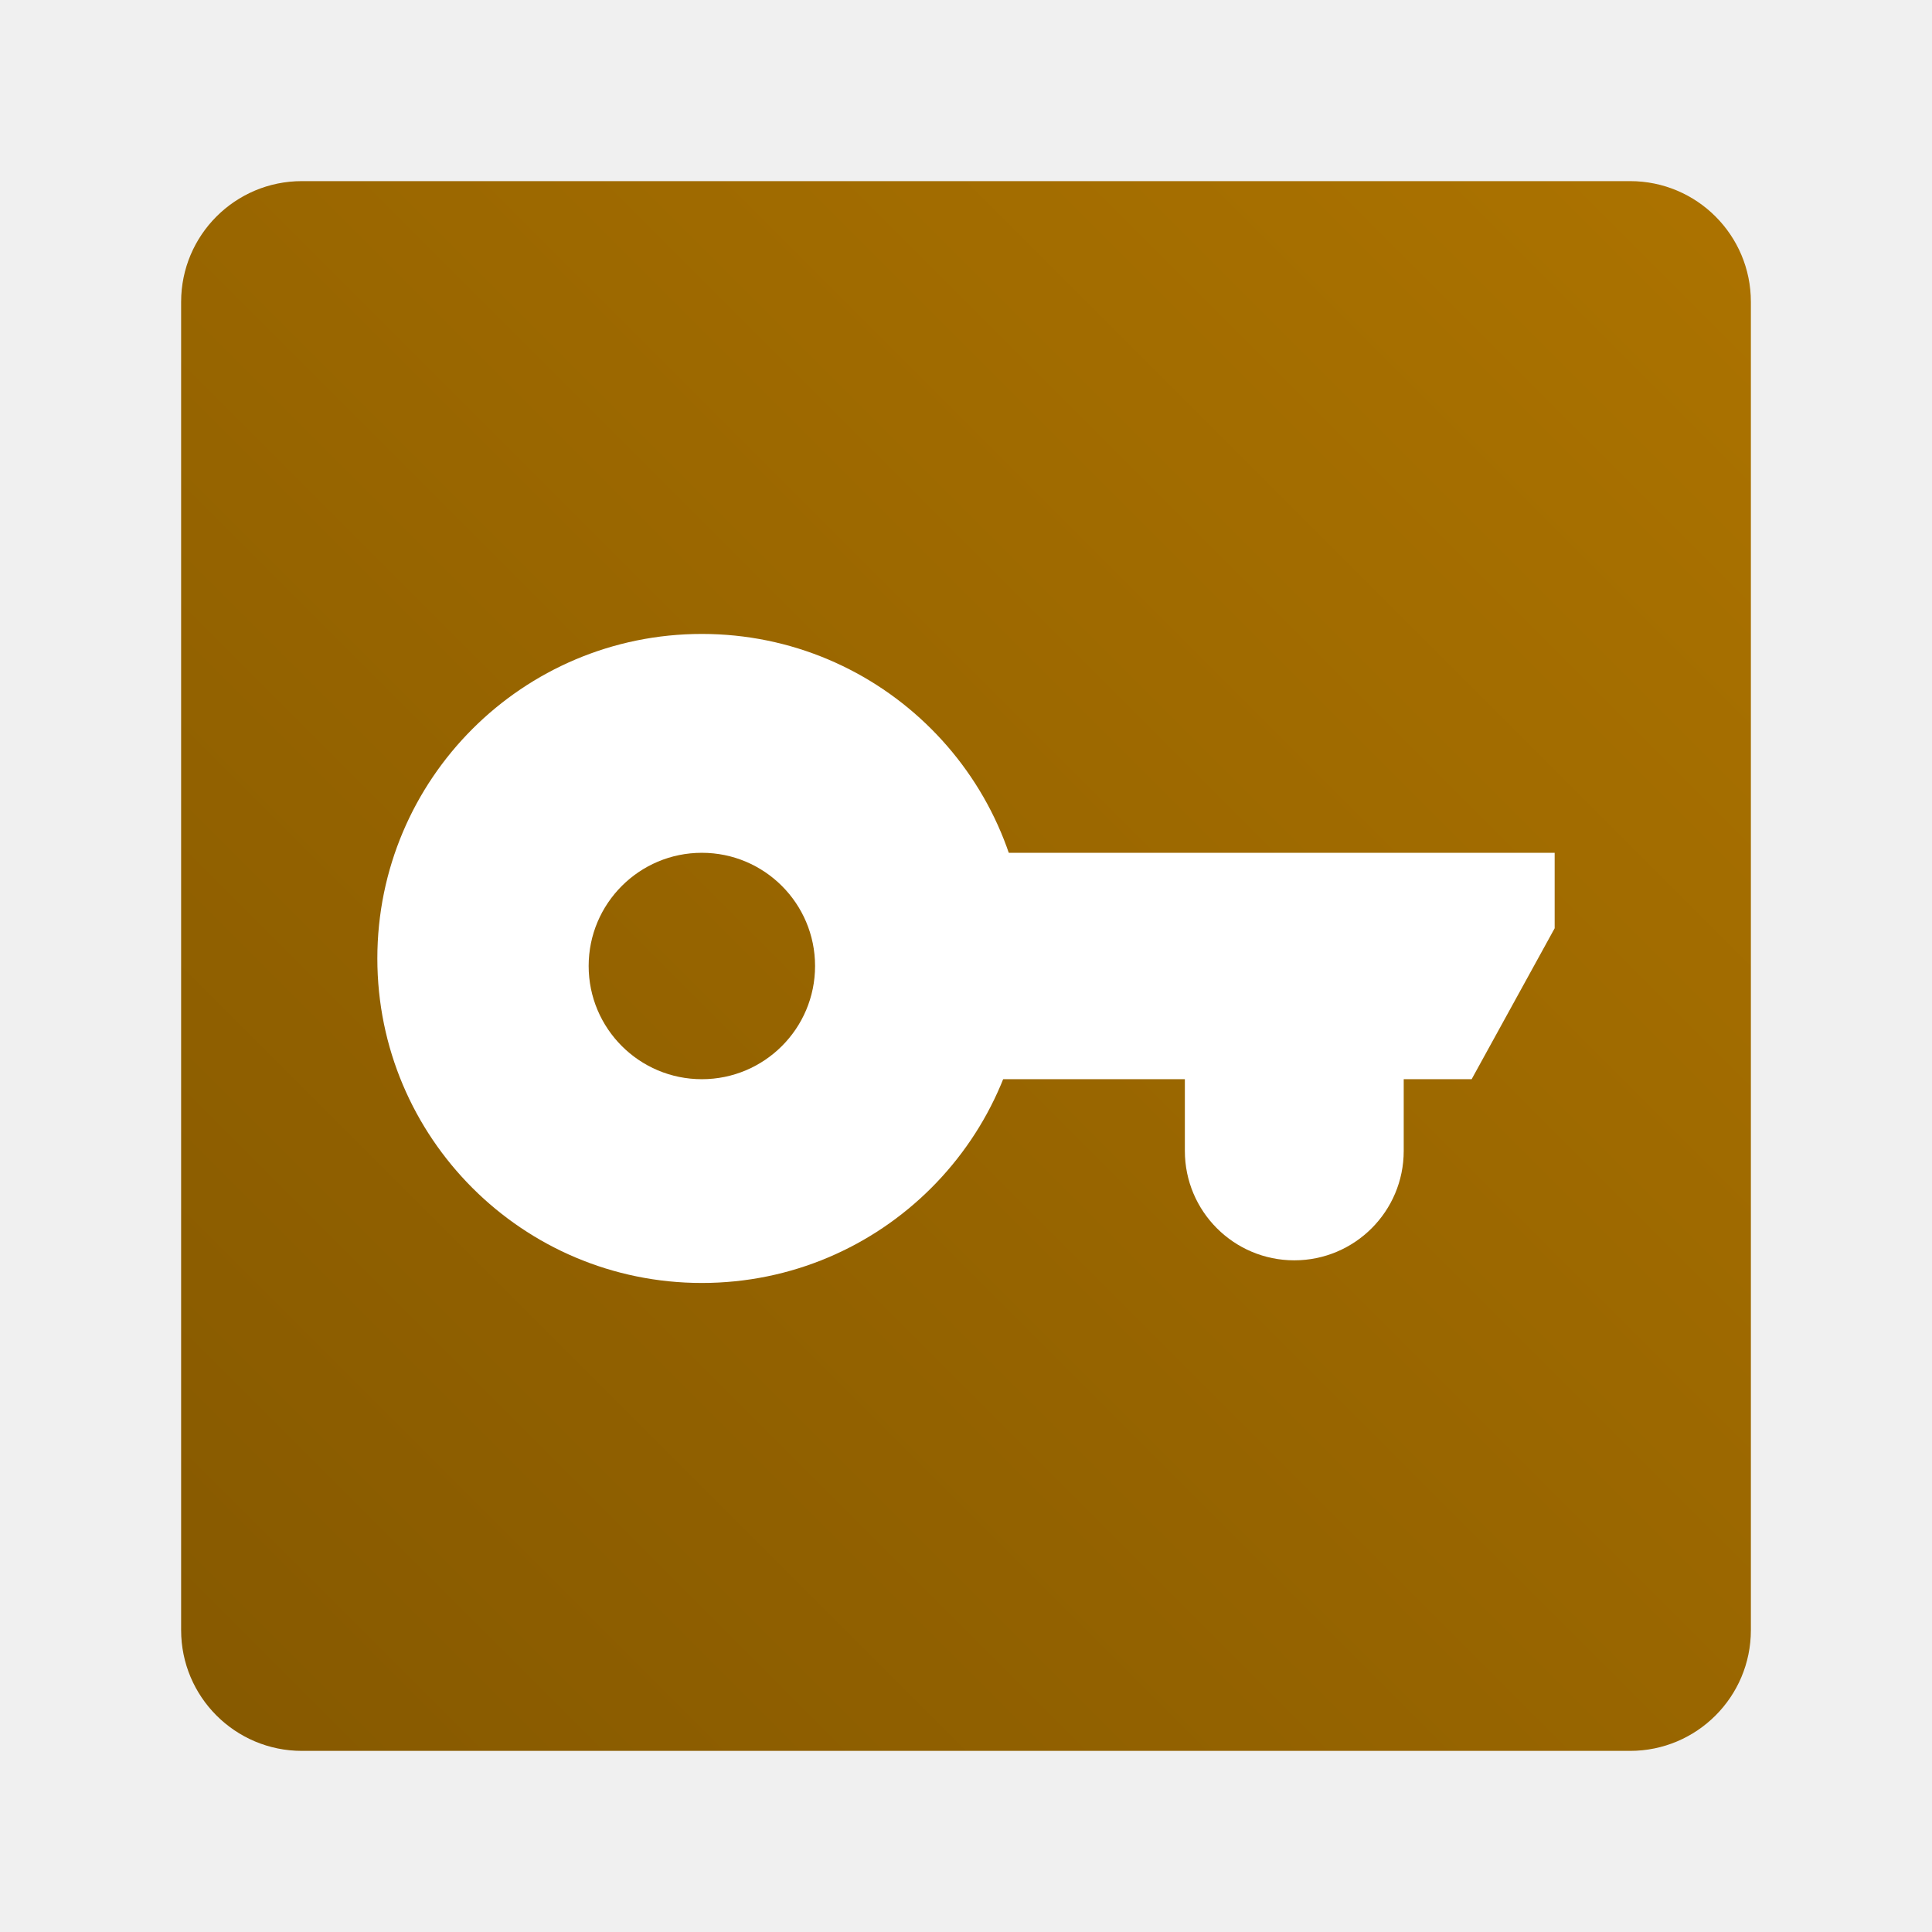
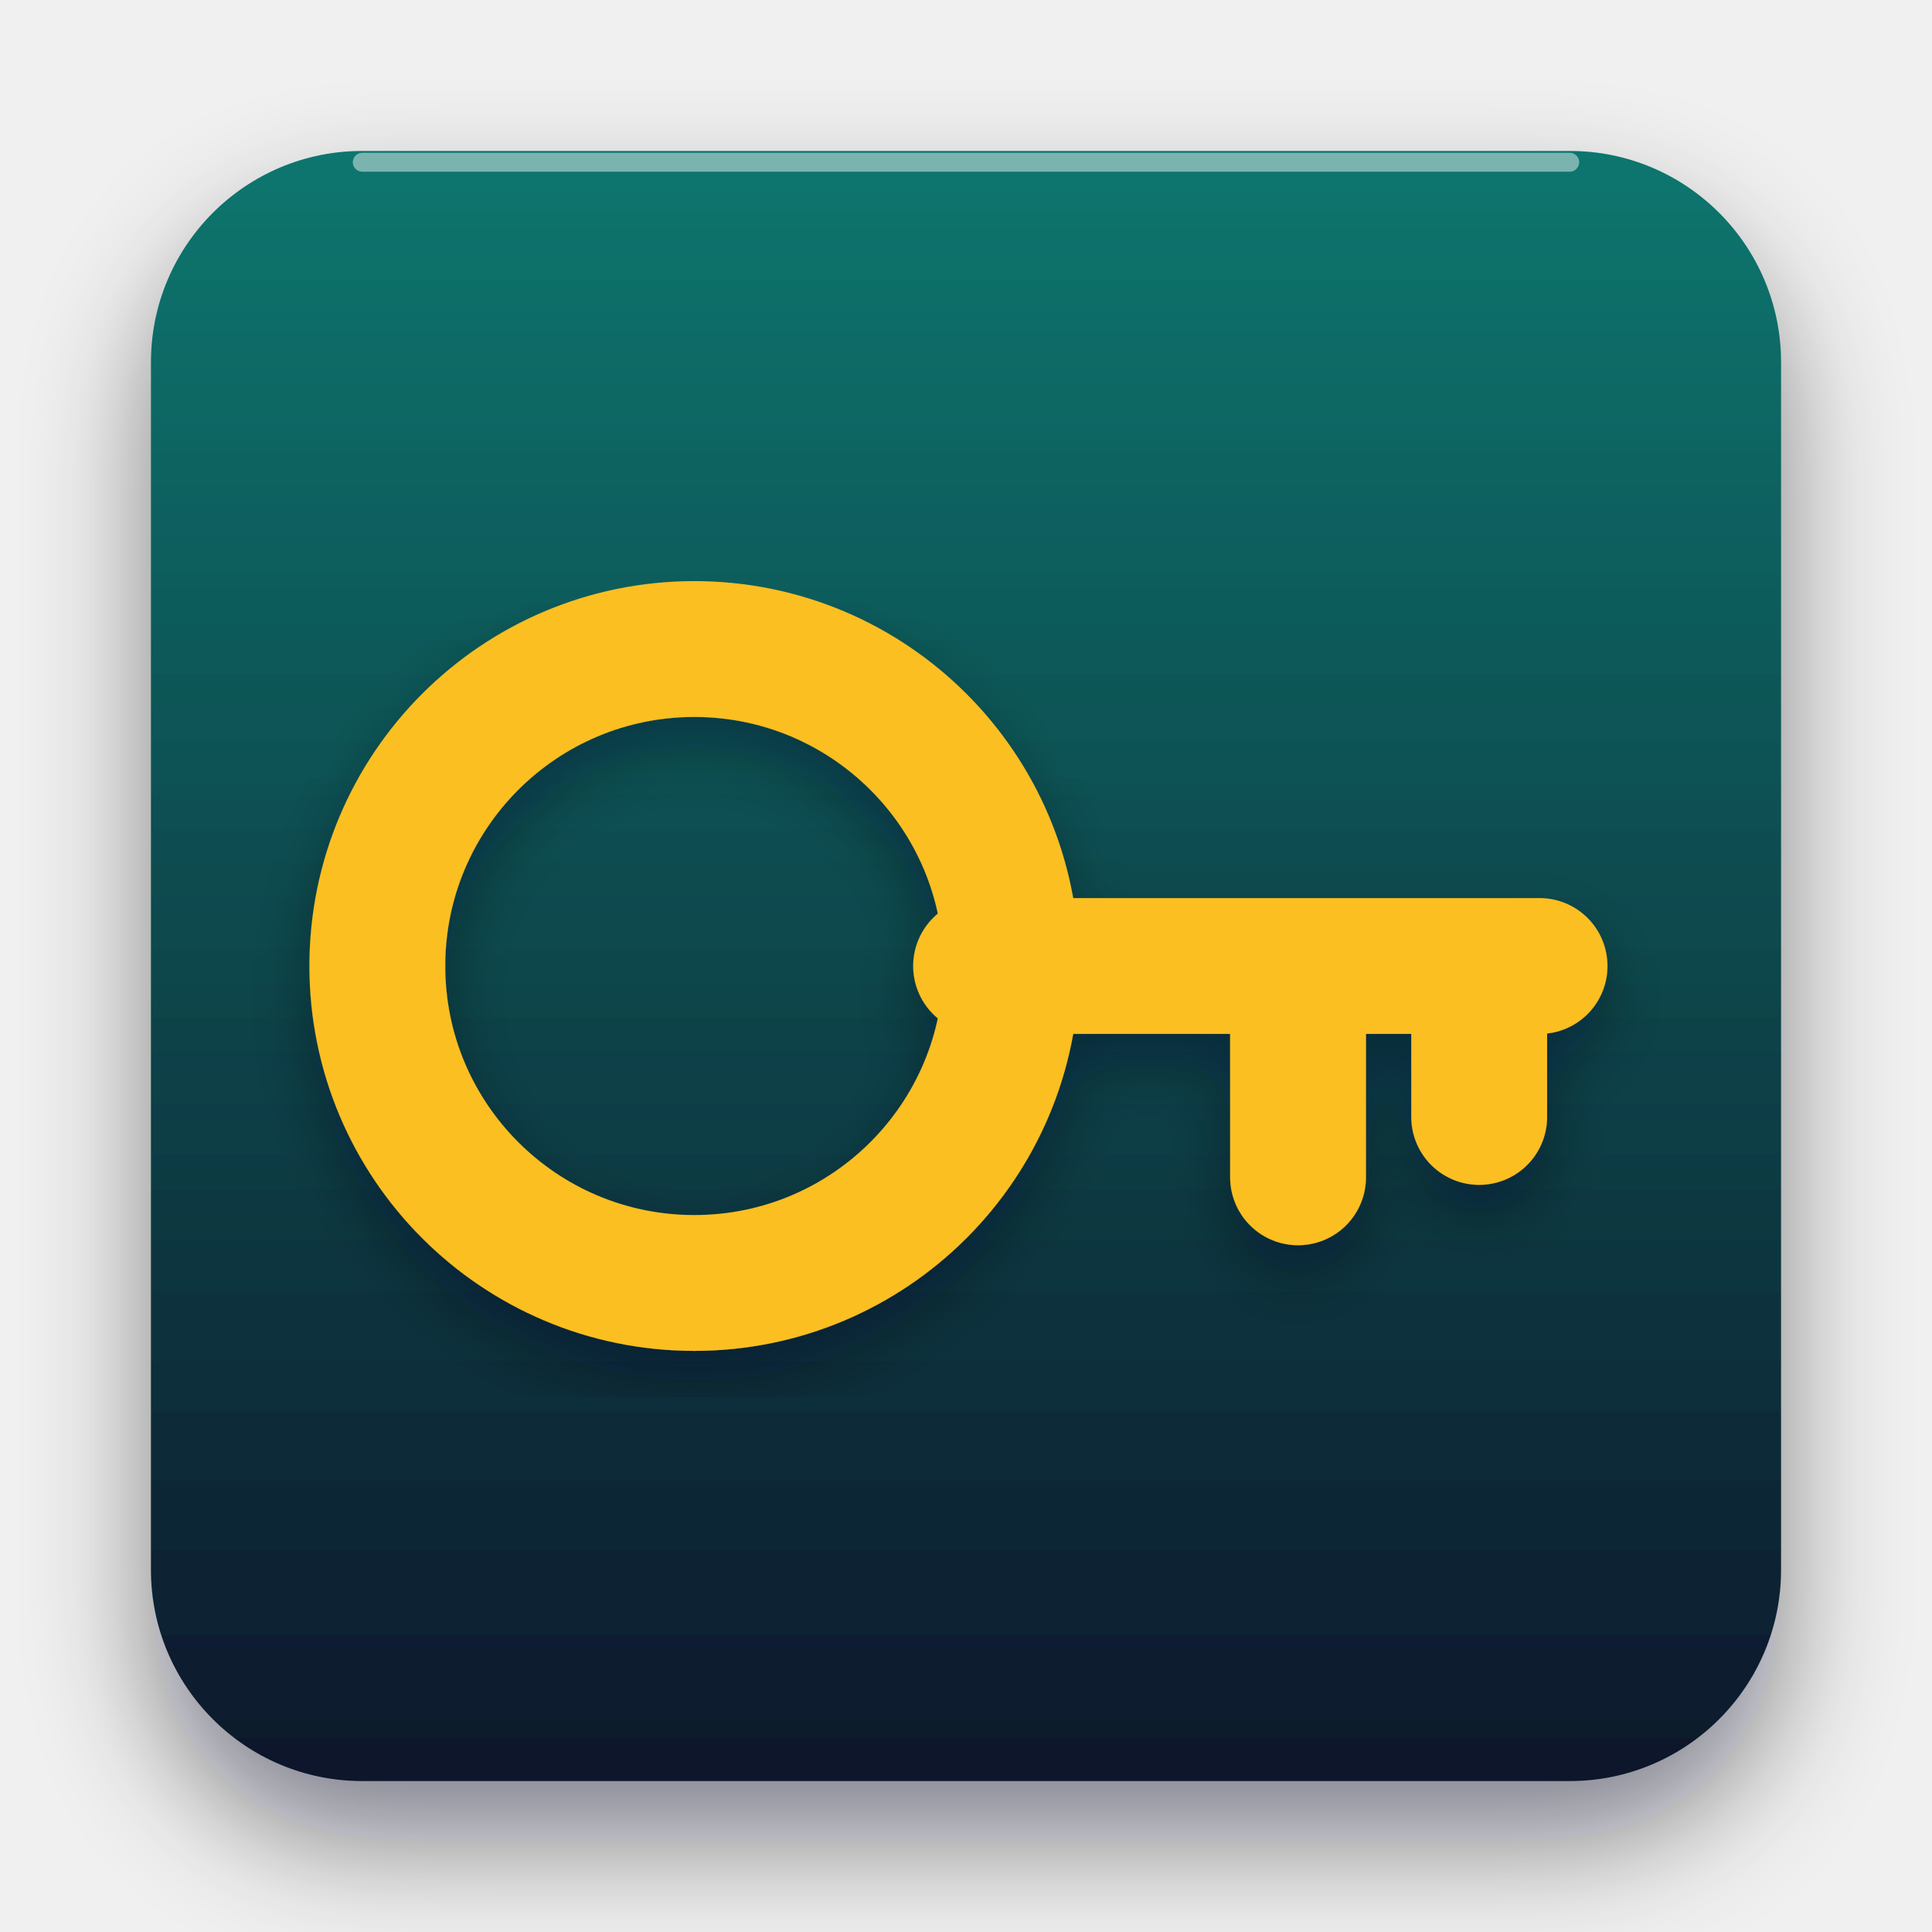
<svg xmlns="http://www.w3.org/2000/svg" width="256" height="256" viewBox="0 0 256 256" fill="none">
-   <path d="M24 40C24 31.163 31.163 24 40 24H216C224.837 24 232 31.163 232 40V216C232 224.837 224.837 232 216 232H40C31.163 232 24 224.837 24 216V40Z" fill="url(#paint0_linear_2668_392)" />
-   <path fill-rule="evenodd" clip-rule="evenodd" d="M93 170C116.748 170 136 150.748 136 127C136 103.252 116.748 84 93 84C69.252 84 50 103.252 50 127C50 150.748 69.252 170 93 170ZM93 143C101.284 143 108 136.284 108 128C108 119.716 101.284 113 93 113C84.716 113 78 119.716 78 128C78 136.284 84.716 143 93 143Z" fill="white" />
-   <path d="M128 113H206V123L195 143H128V113Z" fill="white" />
-   <path d="M157 134H186V152.5C186 160.508 179.508 167 171.5 167C163.492 167 157 160.508 157 152.5V134Z" fill="white" />
  <defs>
-     <linearGradient id="paint0_linear_2668_392" x1="24" y1="232" x2="232" y2="24" gradientUnits="userSpaceOnUse">
-       <stop stop-color="#865900" />
-       <stop offset="1" stop-color="#AC7300" />
+     <linearGradient id="vpn_bg" x1="128" y1="20" x2="128" y2="236" gradientUnits="userSpaceOnUse">
+       <stop offset="0%" stop-color="#0f766e" />
+       <stop offset="100%" stop-color="#0f172a" />
    </linearGradient>
+     <filter id="drop_vpn_bg" x="-10%" y="-10%" width="120%" height="125%">
+       <feDropShadow dx="0" dy="8" stdDeviation="8" flood-color="#020617" flood-opacity="0.45" />
+     </filter>
+     <filter id="in_vpn_bg" x="-12%" y="-12%" width="124%" height="130%">
+       <feDropShadow dx="0" dy="4" stdDeviation="4" flood-color="#020617" flood-opacity="0.35" />
+     </filter>
  </defs>
+   <rect x="20" y="20" width="216" height="216" rx="28" fill="url(#vpn_bg)" filter="url(#drop_vpn_bg)" />
+   <path d="M 48 21.5 H 208" stroke="#ffffff" stroke-width="2.5" stroke-linecap="round" opacity="0.45" />
+   <g filter="url(#in_vpn_bg)">
+     <circle cx="92" cy="128" r="42" stroke="#fbbf24" stroke-width="18" />
+     <path d="M 130 128 H 204 M 172 128 V 156 M 196 128 V 148" stroke="#fbbf24" stroke-width="18" stroke-linecap="round" />
+   </g>
</svg>
